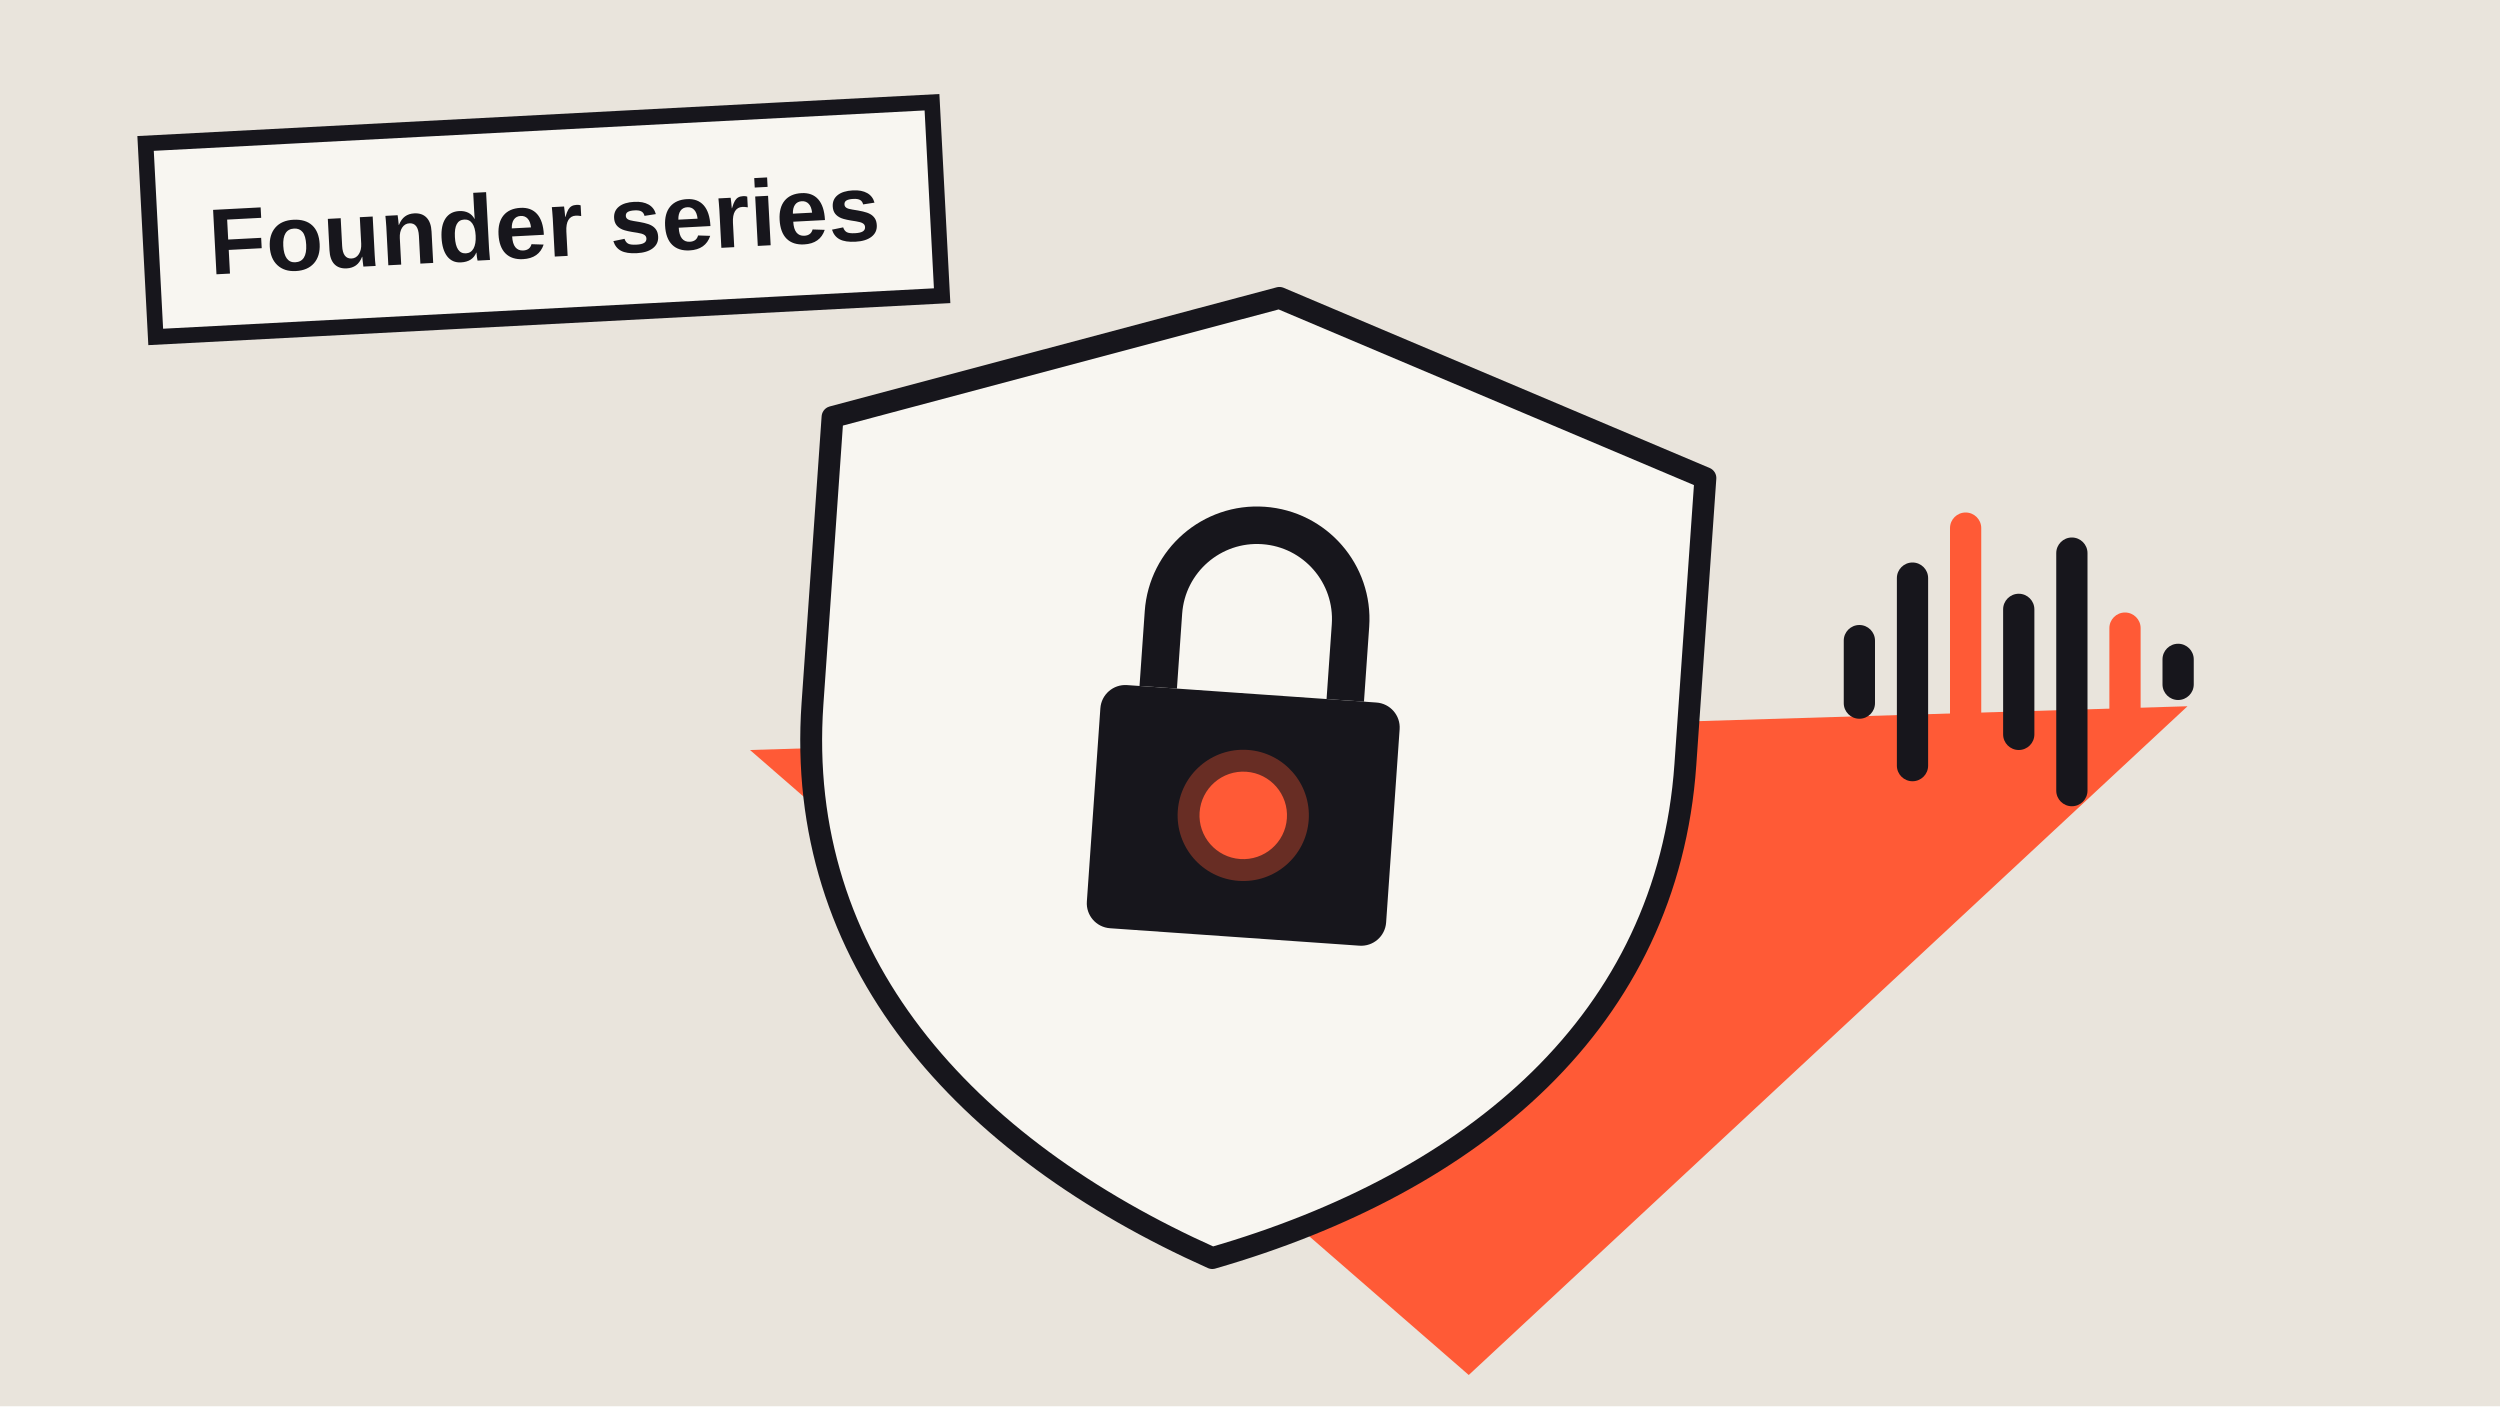
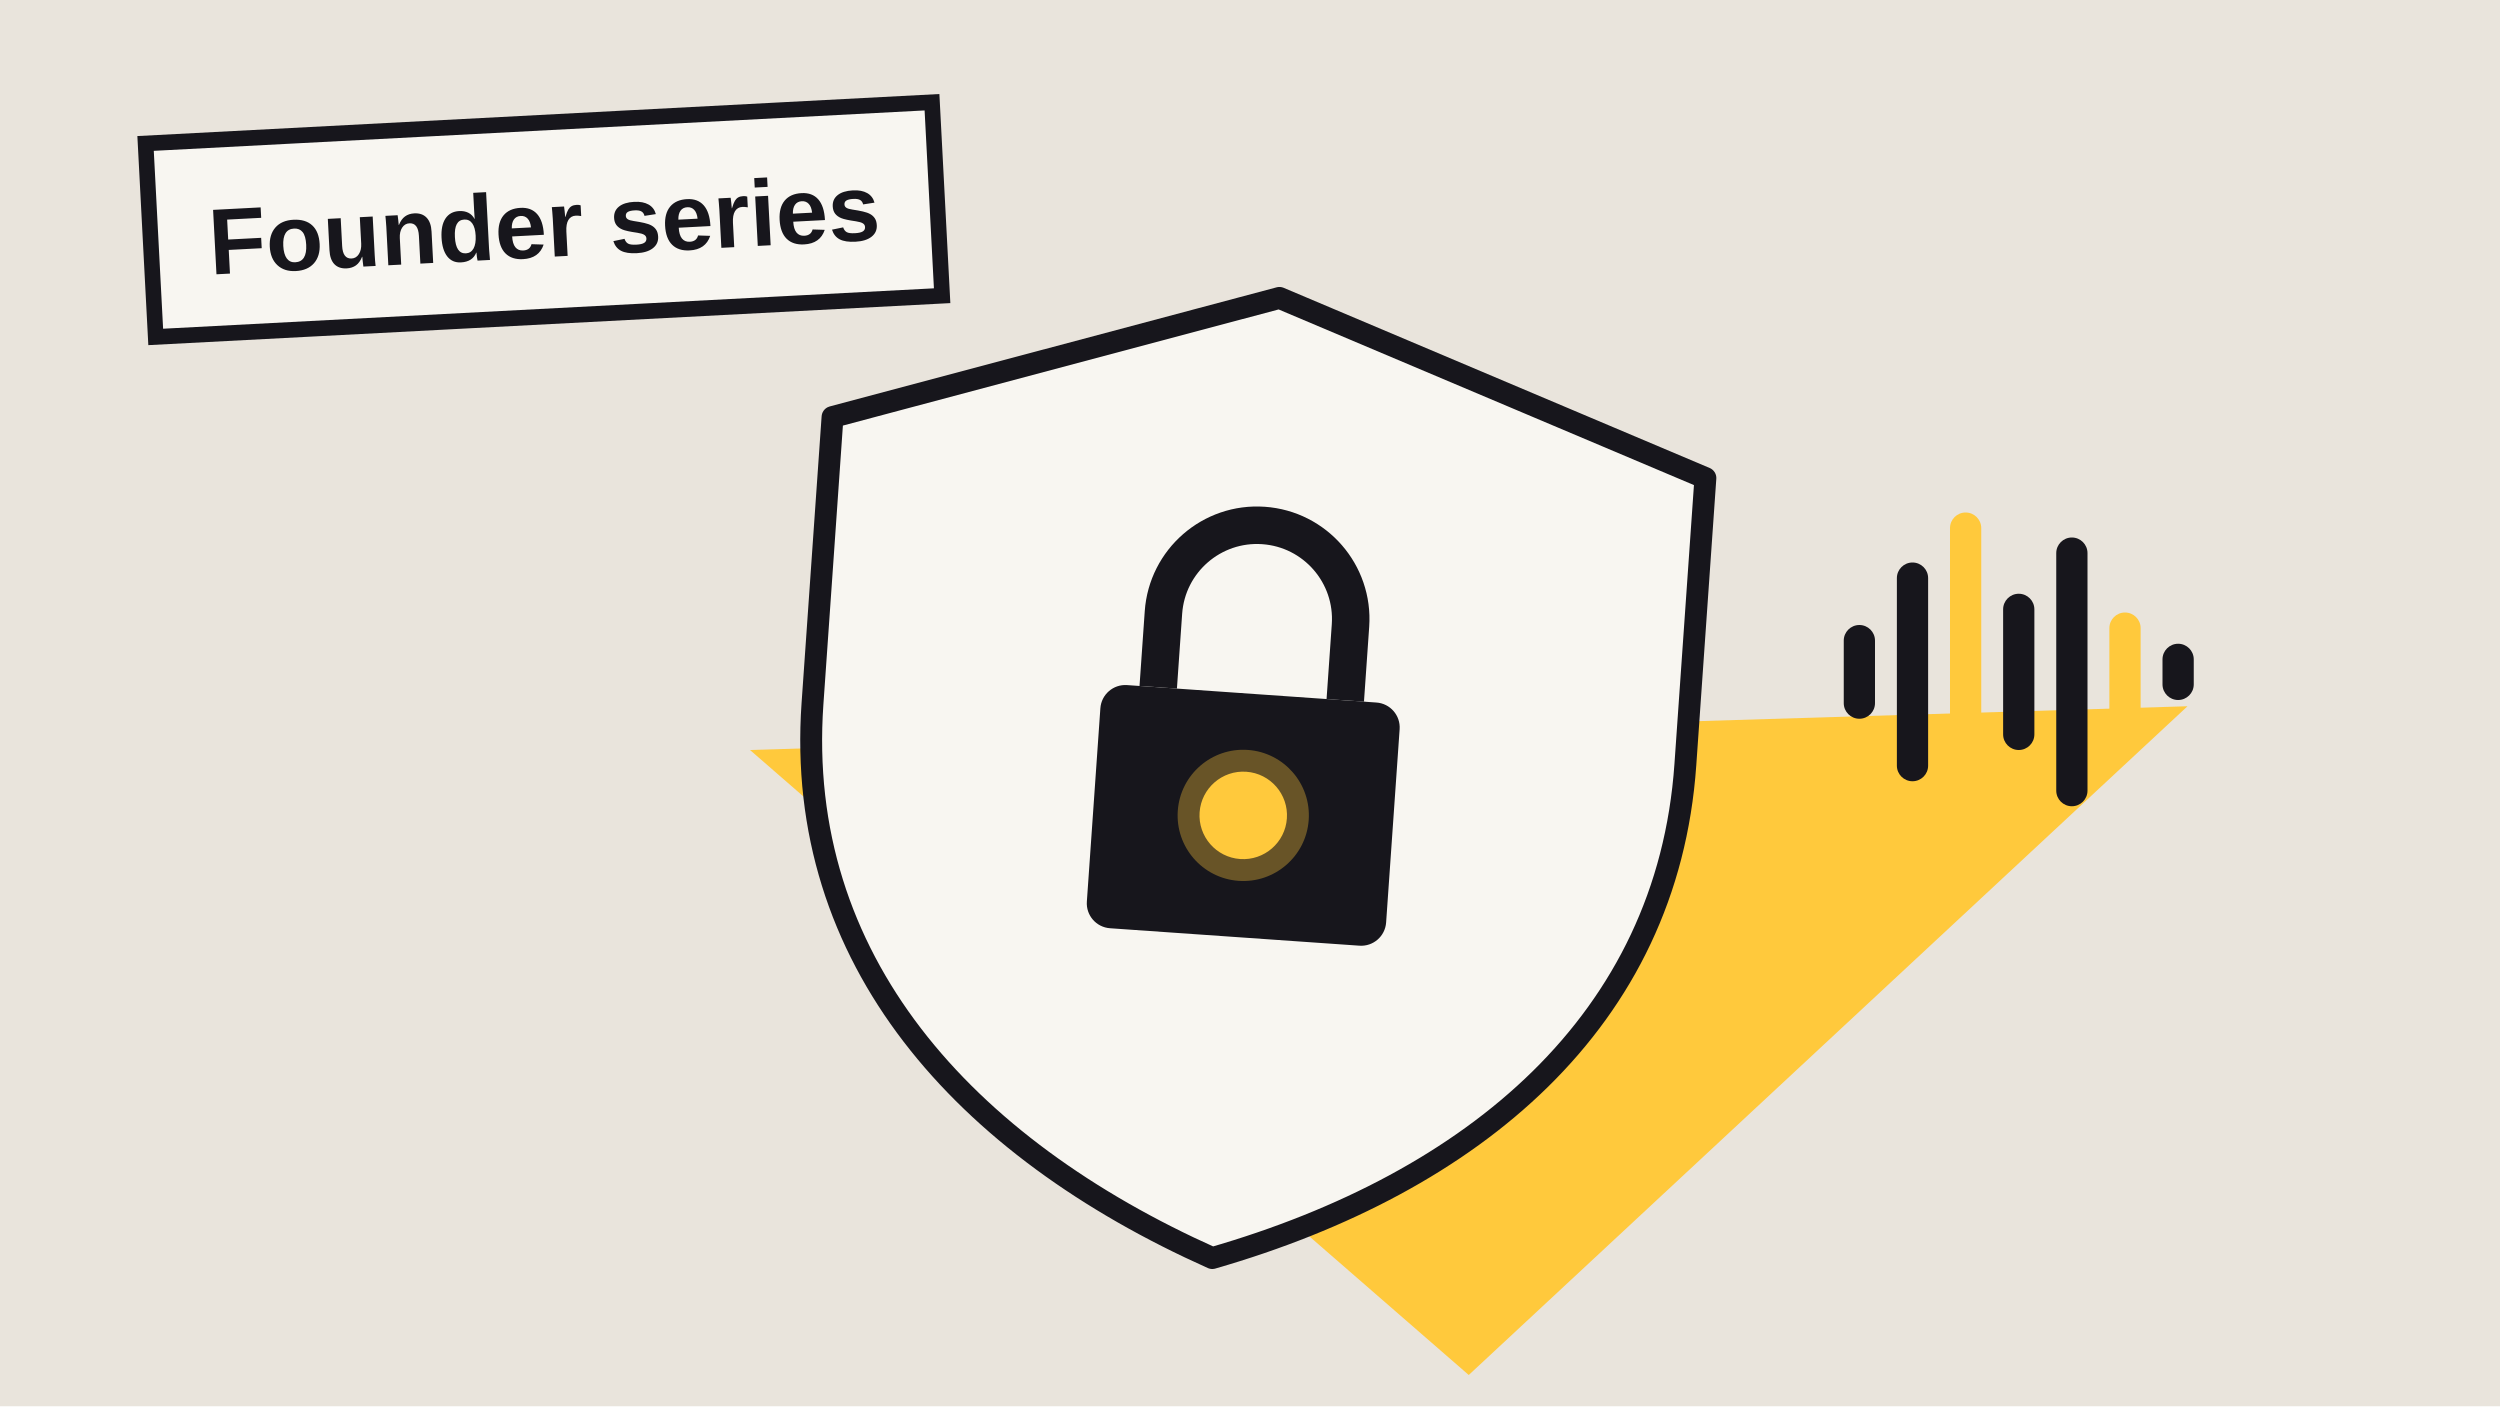
<svg xmlns="http://www.w3.org/2000/svg" viewBox="0 0 800 450" width="800" height="450">
  <rect width="800" height="450" fill="#e9e4dc" />
-   <polygon points="240,240 700,226 470,440" fill="#ff5a36" />
+   <polygon points="240,240 700,226 470,440" fill="#FFC93C" />
  <g transform="rotate(4 400 230)">
    <path d="M400 95 l140 48 v92 c0 82 -58 138 -140 168 c-82 -30 -140 -86 -140 -168 v-92z" fill="#f8f6f1" stroke="#17161c" stroke-width="7" stroke-linejoin="round" />
    <rect x="352" y="222" width="96" height="78" rx="8" fill="#17161c" />
    <path d="M370 222 v-24 a30 30 0 0 1 60 0 v24" fill="none" stroke="#17161c" stroke-width="12" />
-     <circle cx="400" cy="261" r="21" fill="#ff5a36" fill-opacity=".35" />
-     <circle cx="400" cy="261" r="14" fill="#ff5a36" />
+     <circle cx="400" cy="261" r="21" fill="#FFC93C" fill-opacity=".35" />
+     <circle cx="400" cy="261" r="14" fill="#FFC93C" />
  </g>
  <g fill="#17161c">
    <rect x="590" y="200" width="10" height="30" rx="5" />
    <rect x="607" y="180" width="10" height="70" rx="5" />
-     <rect x="624" y="164" width="10" height="102" rx="5" fill="#ff5a36" />
+     <rect x="624" y="164" width="10" height="102" rx="5" fill="#FFC93C" />
    <rect x="641" y="190" width="10" height="50" rx="5" />
    <rect x="658" y="172" width="10" height="86" rx="5" />
-     <rect x="675" y="196" width="10" height="38" rx="5" fill="#ff5a36" />
+     <rect x="675" y="196" width="10" height="38" rx="5" fill="#FFC93C" />
    <rect x="692" y="206" width="10" height="18" rx="5" />
  </g>
  <g transform="rotate(-3 160 70)">
    <rect x="48" y="40" width="252" height="62" fill="#f8f6f1" stroke="#17161c" stroke-width="5" />
    <text x="174" y="83" text-anchor="middle" font-family="Poppins, Arial, sans-serif" font-weight="800" font-size="30" fill="#17161c">Founder series</text>
  </g>
</svg>
